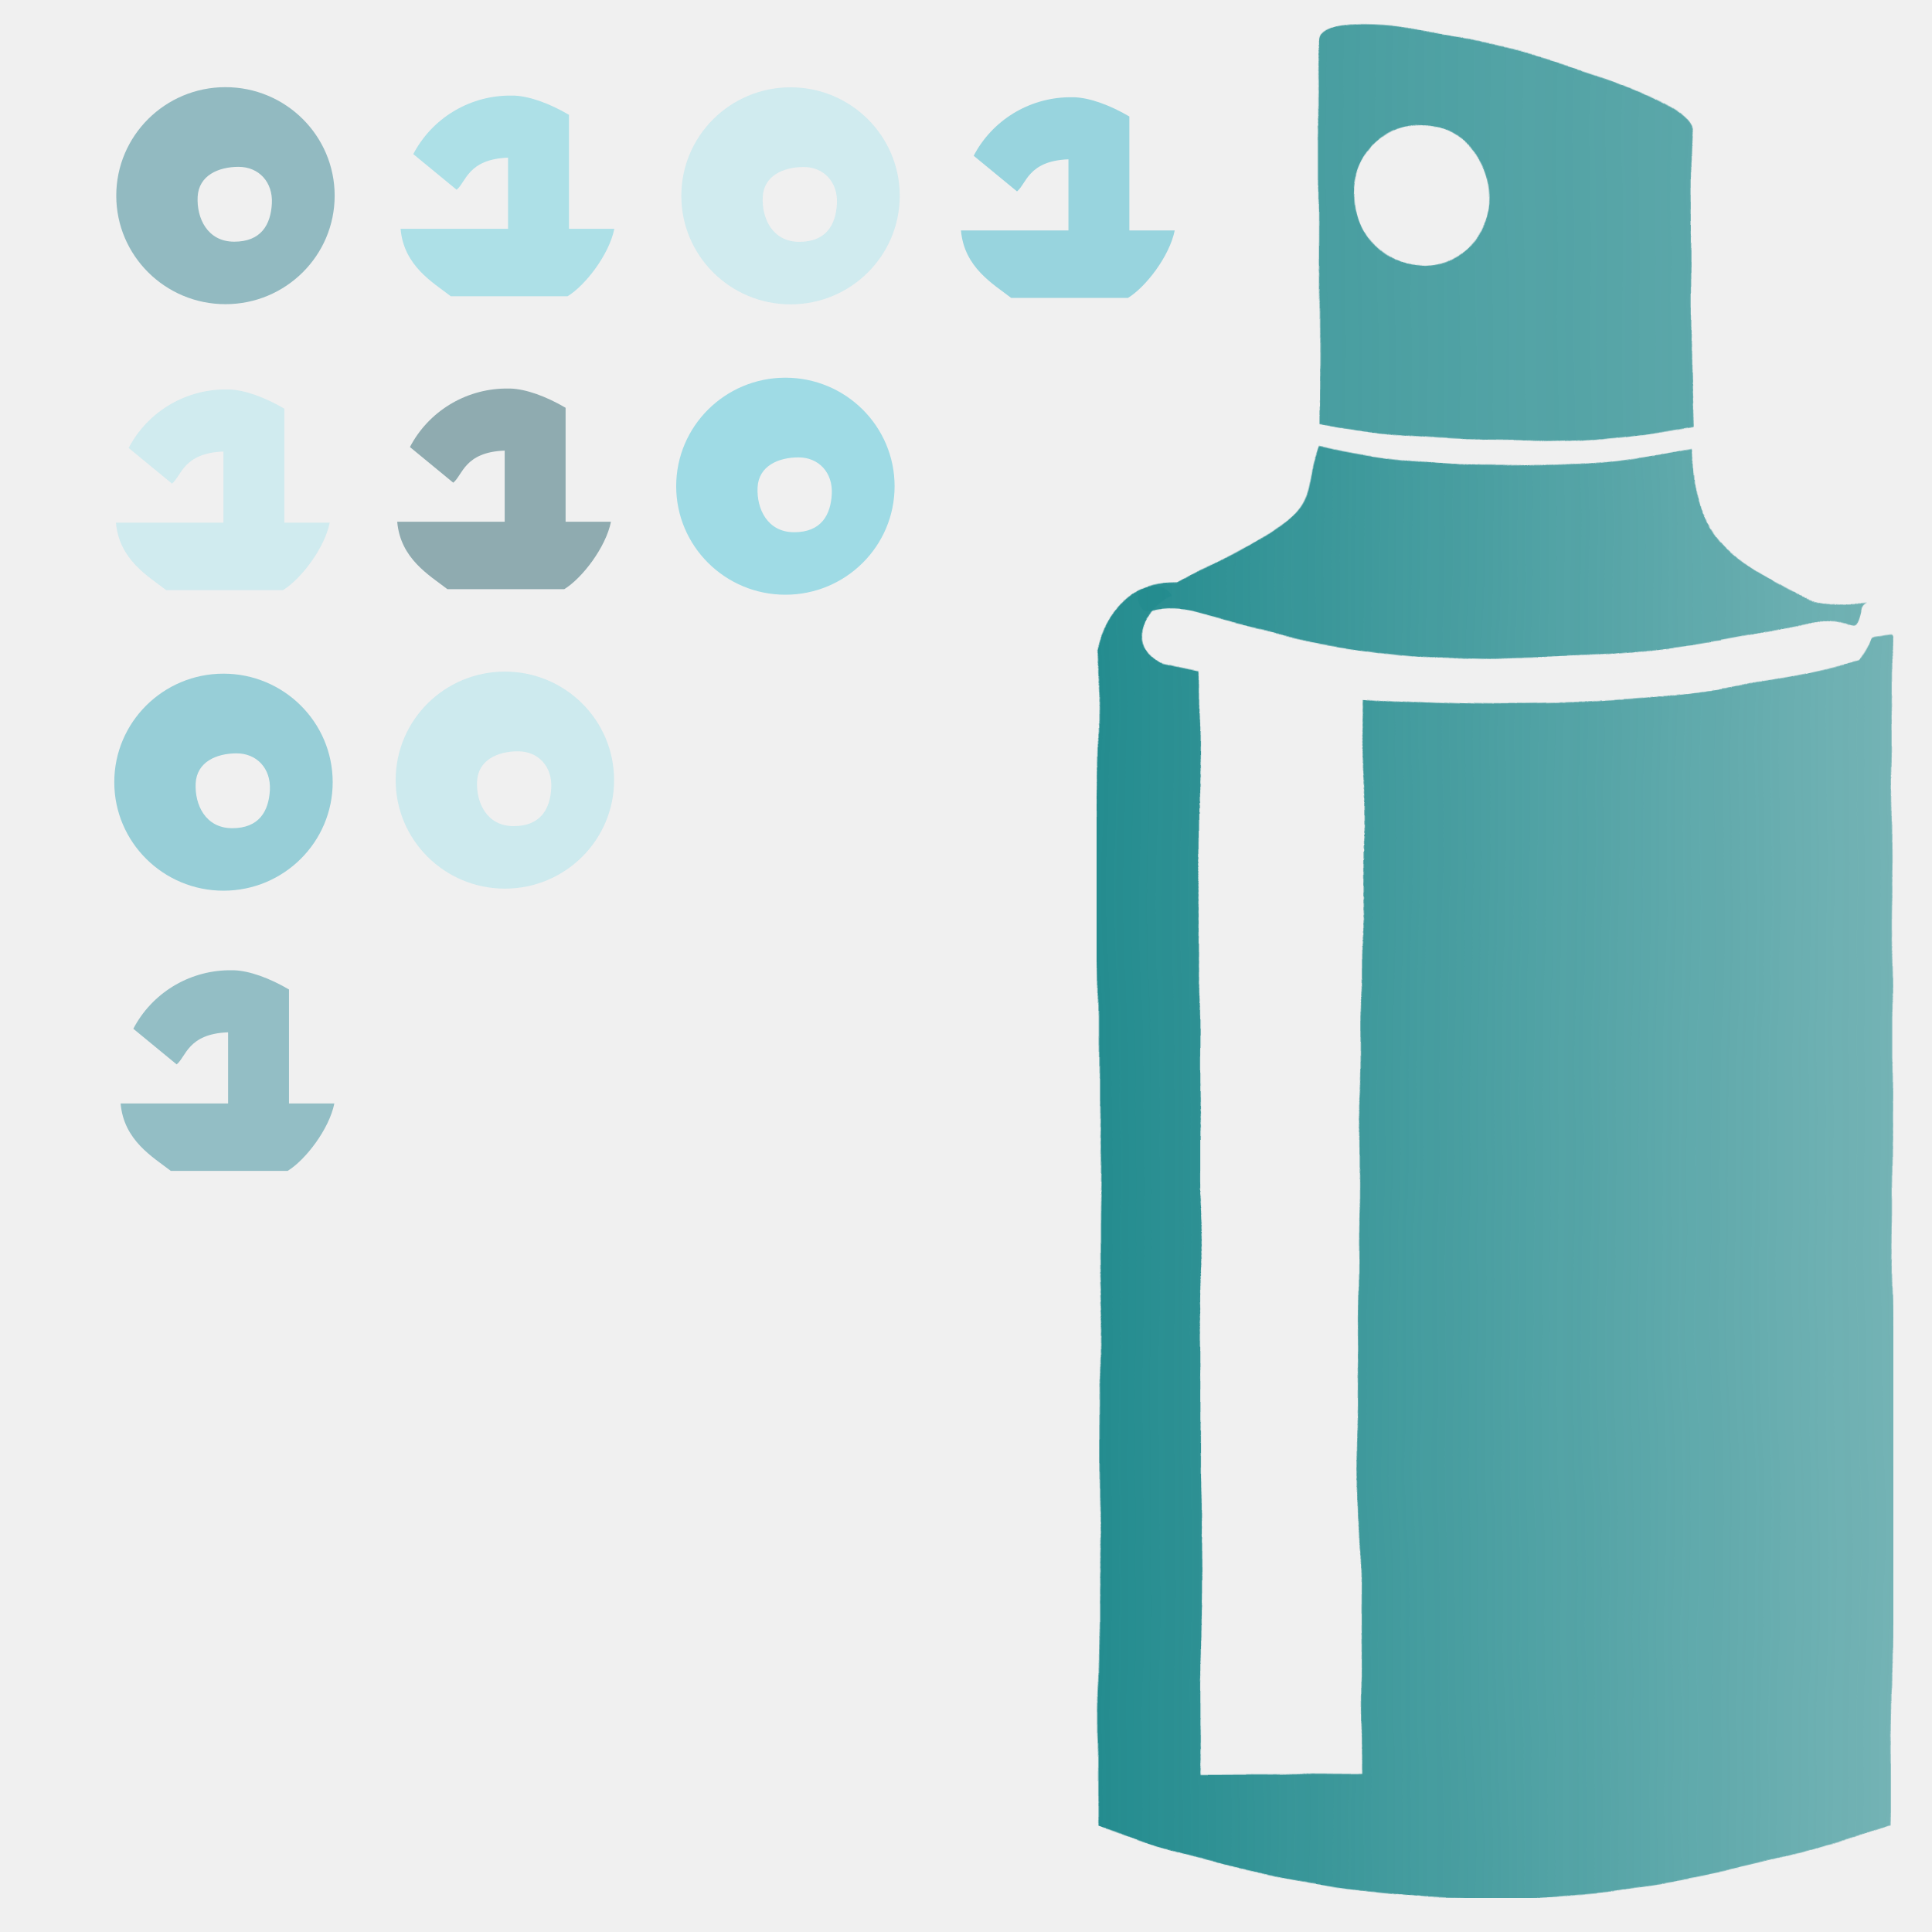
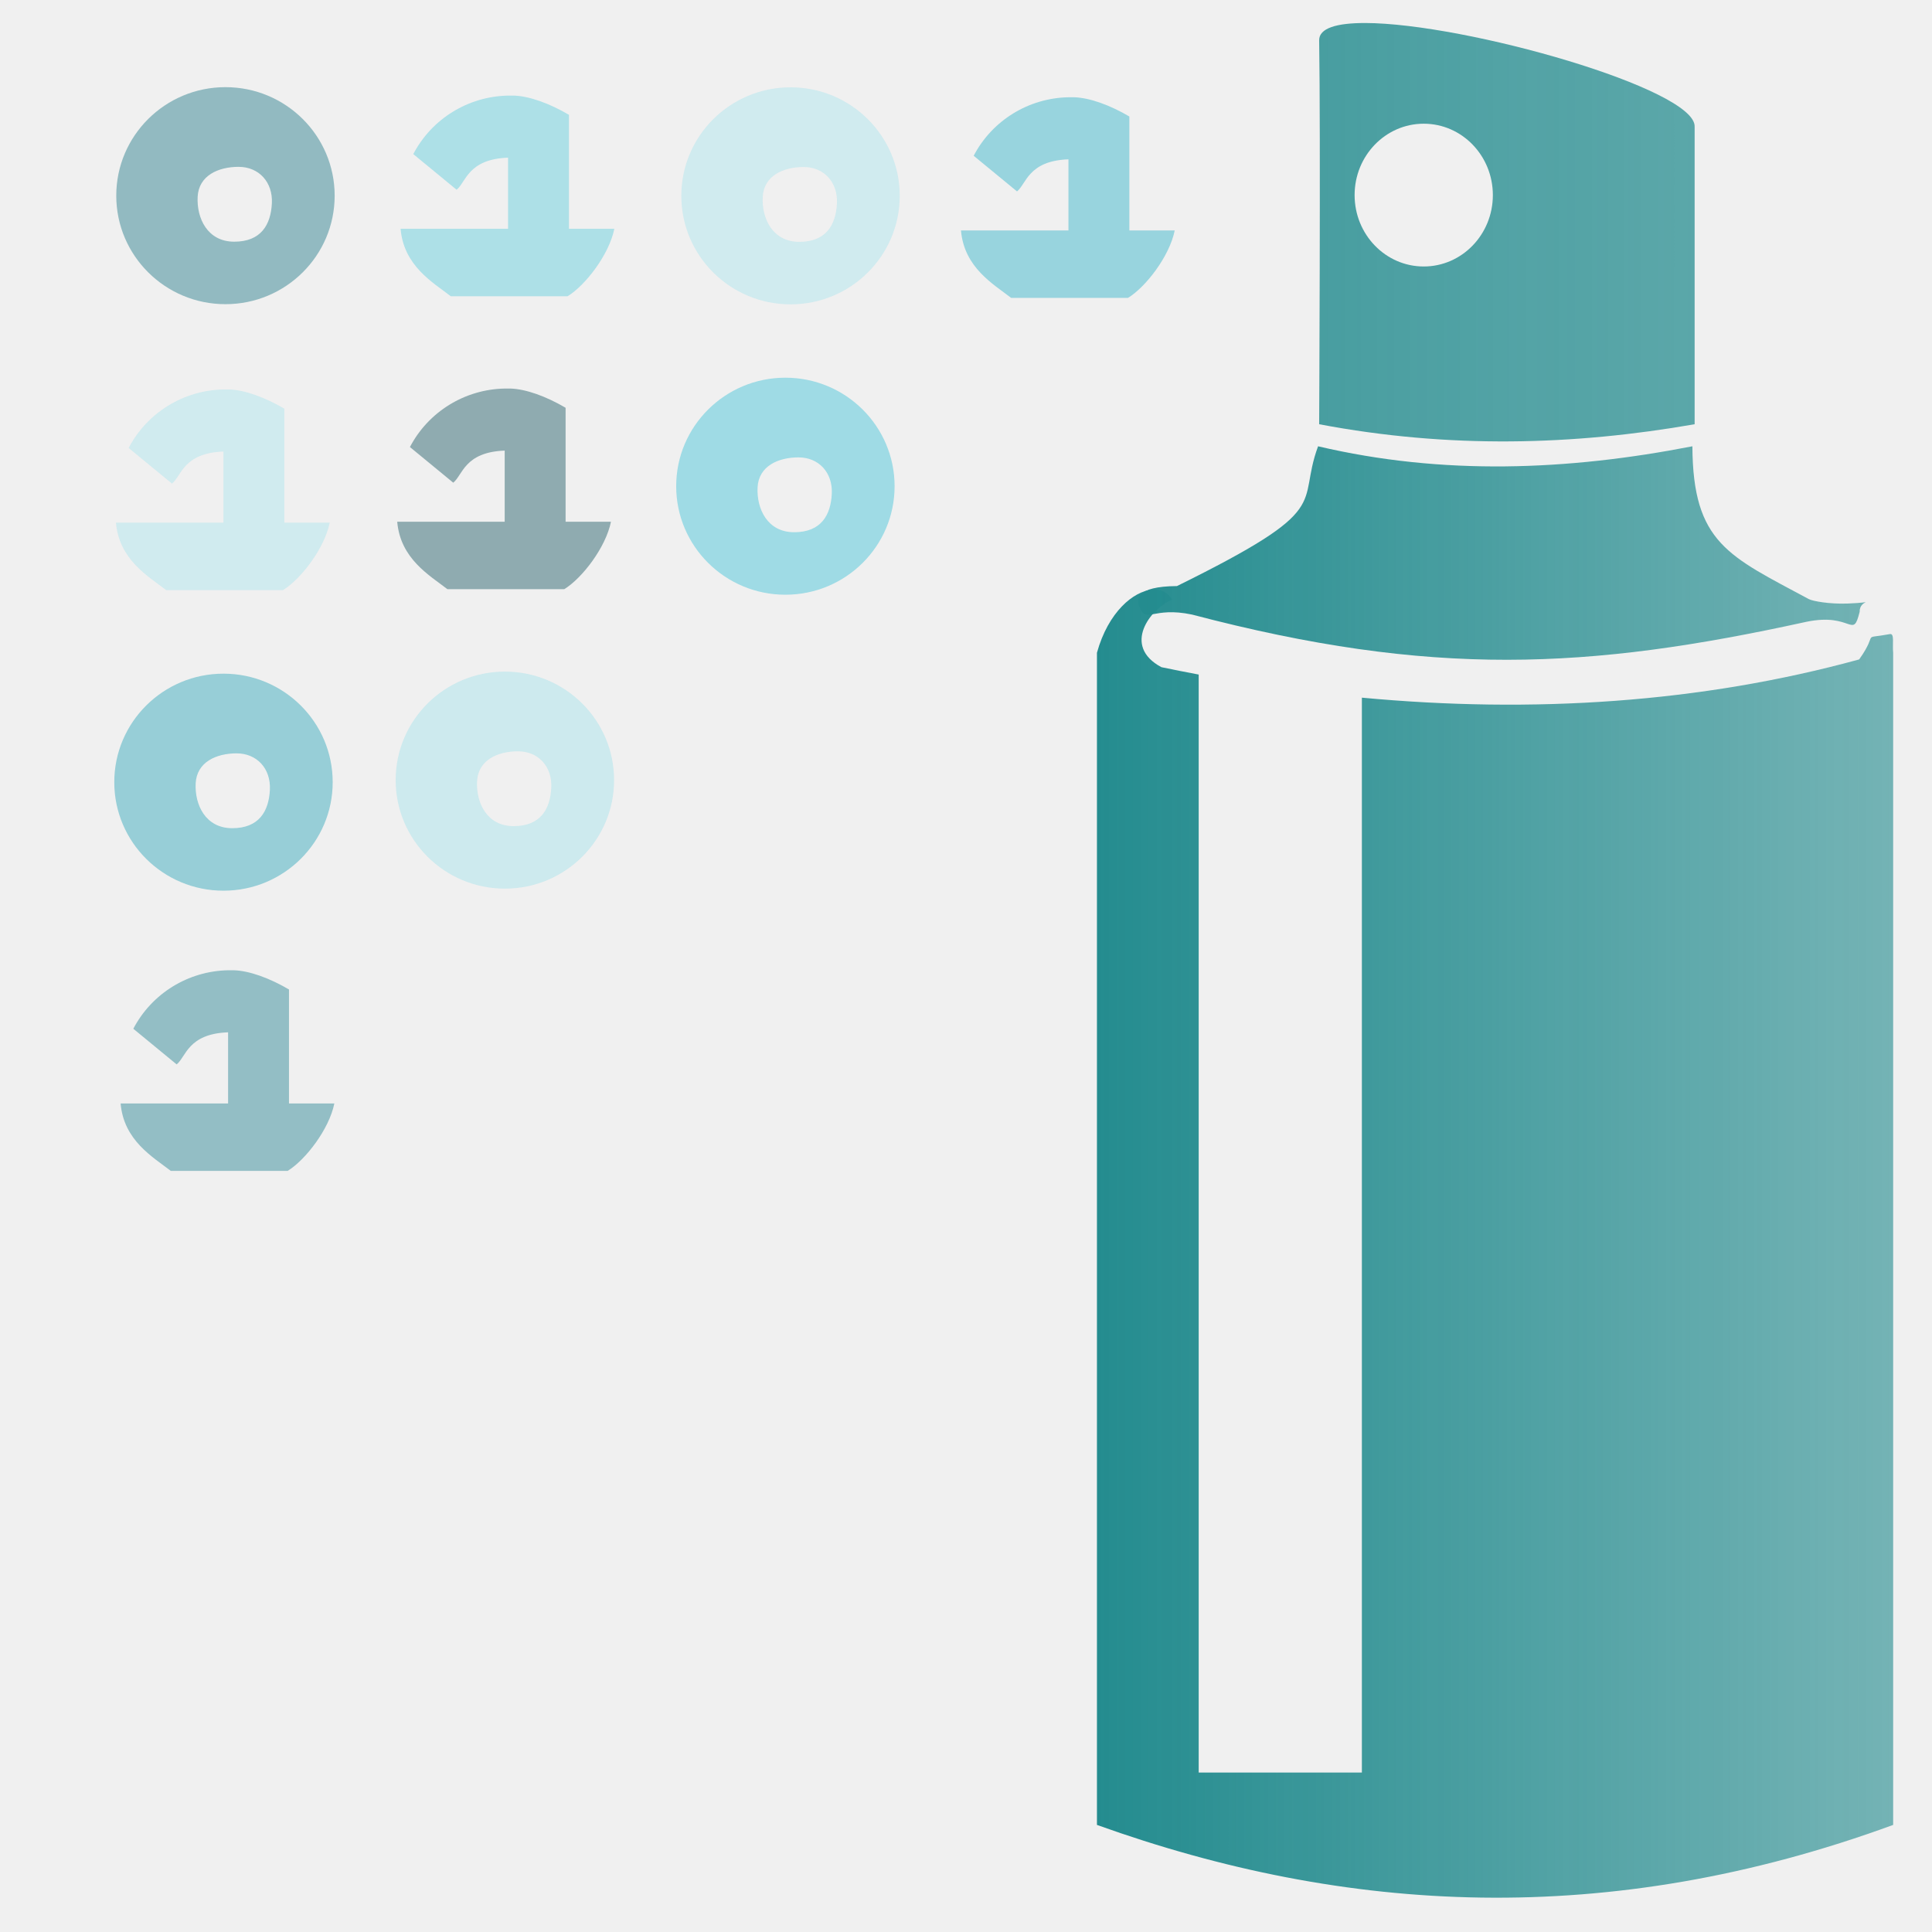
<svg xmlns="http://www.w3.org/2000/svg" xmlns:xlink="http://www.w3.org/1999/xlink" width="300mm" height="300mm" viewBox="0 0 300 300" version="1.1" id="svg5">
  <defs id="defs2">
    <linearGradient id="linearGradient80273">
      <stop style="stop-color:#248c8f;stop-opacity:1;" offset="0" id="stop80269" />
      <stop style="stop-color:#248c8f;stop-opacity:0.608;" offset="1" id="stop80271" />
    </linearGradient>
    <linearGradient id="linearGradient80261">
      <stop style="stop-color:#248c8f;stop-opacity:1;" offset="0" id="stop80259" />
    </linearGradient>
    <linearGradient id="linearGradient17663">
      <stop style="stop-color:#ead129;stop-opacity:1;" offset="0" id="stop17661" />
    </linearGradient>
    <linearGradient id="linearGradient2074">
      <stop style="stop-color:#280b0b;stop-opacity:1;" offset="0" id="stop2072" />
    </linearGradient>
    <linearGradient xlink:href="#linearGradient80273" id="linearGradient80275" x1="170.333" y1="149.123" x2="293.968" y2="149.123" gradientUnits="userSpaceOnUse" />
    <filter style="color-interpolation-filters:sRGB;" id="filter90514" x="-1.6428083e-08" y="-1.6050421e-08" width="1" height="1">
      <feTurbulence type="fractalNoise" numOctaves="5" seed="16" baseFrequency="0.01 0.01" result="turbulence" id="feTurbulence90510" />
      <feDisplacementMap in="SourceGraphic" in2="turbulence" scale="4.05" yChannelSelector="G" xChannelSelector="R" id="feDisplacementMap90512" />
    </filter>
  </defs>
  <g id="layer1">
-     <g id="g78261" style="fill-opacity:1;fill:url(#linearGradient80275);filter:url(#filter90514)">
+     <g id="g78261" style="fill-opacity:1;fill:url(#linearGradient80275)">
      <path id="rect19268" style="fill:url(#linearGradient80275);fill-opacity:1;stroke:#000000;stroke-width:0" d="m 178.95,91.559 c -2.922,0.218 -6.865,3.457 -8.617,9.803 v 182.009 c 38.656,13.875 79.341,16.219 123.636,0 V 101.363 c -0.139,-1.339 0.239,-3.039 -0.494,-2.904 -4.723,0.869 -1.596,-0.553 -4.784,3.936 -24.615,6.75 -50.711,8.416 -77.219,5.938 V 275.238 H 186.132 v -170.494 c -1.928,-0.363 -3.857,-0.741 -5.786,-1.143 -6.21,-3.314 -1.67,-9.144 1.654,-10.475 -0.605,-1.141 -1.722,-1.666 -3.05,-1.566 z" />
      <path id="rect20049" style="fill:url(#linearGradient80275);fill-opacity:1;stroke:#000000;stroke-width:0" d="m 204.67,69.3 c 19.374,4.549 38.749,3.772 58.123,0 0.079,15.055 5.652,17.041 18.078,23.726 0.572,0.308 3.145,0.797 6.014,0.692 4.952,-0.182 1.812,-0.726 1.89,1.252 -1.105,4.459 -1.125,0.093 -8.296,1.587 -33.917,7.444 -58.183,8.647 -95.367,-1.123 -6.202,-1.321 -7.171,1.57 -8.223,-1.311 -0.367,-1.005 -0.662,-3.065 5.872,-3.12 24.819,-12.252 18.475,-12.398 21.909,-21.702 z" />
      <path id="rect20051" style="fill:url(#linearGradient80275);fill-opacity:1;stroke:#000000;stroke-width:0" class="UnoptimicedTransforms" d="m 230.629,25.669 c -2.112,-0.004 -3.459,0.406 -3.444,1.398 0.112,7.556 0,30.934 0,30.934 9.758,1.987 19.092,1.701 28.164,0 V 34.023 c 0.123,-3.031 -17.177,-8.339 -24.72,-8.355 z m 4.4,8.114 c 2.864,5.6e-5 5.185,2.576 5.185,5.753 2e-5,3.177 -2.321,5.753 -5.185,5.753 -2.864,-5.6e-5 -5.185,-2.576 -5.185,-5.753 -2e-5,-3.177 2.321,-5.753 5.185,-5.753 z" transform="matrix(2.070169,0,0,1.926913,-265.4733,-45.888)" />
    </g>
    <text xml:space="preserve" style="font-style:normal;font-variant:normal;font-weight:normal;font-stretch:normal;font-size:163.556px;font-family:Ayuthaya;-inkscape-font-specification:Ayuthaya;font-variation-settings:normal;opacity:1;vector-effect:none;fill:#248c8f;fill-opacity:1;stroke:#000000;stroke-width:0;stroke-linecap:butt;stroke-linejoin:miter;stroke-miterlimit:4;stroke-dasharray:none;stroke-dashoffset:0;stroke-opacity:1;-inkscape-stroke:none;stop-color:#000000;stop-opacity:1" x="325.963" y="201.093" id="text67707">
      <tspan id="tspan67705" style="font-style:normal;font-variant:normal;font-weight:normal;font-stretch:normal;font-size:163.556px;font-family:sans-serif;-inkscape-font-specification:sans-serif;fill:#ffffff;fill-opacity:1;stroke-width:0" x="325.963" y="201.093">Data<tspan style="fill:#62d4d7;fill-opacity:1" id="tspan69313">Spray</tspan>
      </tspan>
    </text>
  </g>
  <g id="layer2">
    <g aria-label="1" id="text1992-9" style="font-size:24.694px;-inkscape-font-specification:sans-serif;fill:#388e3c;fill-opacity:0.693;stroke:#000000;stroke-width:0;stop-color:#000000" transform="translate(-74.80322,0.6422177)" />
    <g aria-label="1" id="text2247-9" style="font-size:24.694px;-inkscape-font-specification:sans-serif;vector-effect:none;fill:#388e3c;fill-opacity:0.693;stroke:#000000;stroke-width:0;stop-color:#000000" transform="translate(-25.44536,14.56549)" />
    <path id="use3128" style="opacity:0.445;vector-effect:none;fill:#57cadc;fill-opacity:1;stroke:#000000;stroke-width:0;stop-color:#000000" d="m 78.906,14.846 c -6.214,0.116 -11.866,3.602 -14.73,9.083 l 6.726,5.534 c 1.452,-1.138 1.728,-4.757 7.989,-4.981 v 11.043 h -16.689 c 0.5,5.77 5.007,8.314 7.792,10.473 h 18.148 c 2.784,-1.712 6.45,-6.489 7.25,-10.473 h -7.044 v -17.695 c -3.039,-1.784 -6.159,-2.902 -8.54,-2.984 z" />
    <path id="use3128-8" style="opacity:0.445;vector-effect:none;fill:#29b0c6;fill-opacity:1;stroke:#000000;stroke-width:0;stop-color:#000000" d="m 165.923,15.104 c -6.214,0.116 -11.867,3.602 -14.73,9.083 l 6.726,5.534 c 1.452,-1.138 1.728,-4.757 7.989,-4.981 v 11.043 H 149.219 c 0.5,5.77 5.007,8.314 7.792,10.473 h 18.148 c 2.784,-1.712 6.45,-6.489 7.25,-10.473 h -7.044 v -17.695 c -3.039,-1.784 -6.159,-2.902 -8.54,-2.984 z" />
    <path id="use3128-0" style="font-variation-settings:normal;opacity:0.445;vector-effect:none;fill:#1e7f8f;fill-opacity:1;stroke:#000000;stroke-width:0;stroke-linecap:butt;stroke-linejoin:miter;stroke-miterlimit:4;stroke-dasharray:none;stroke-dashoffset:0;stroke-opacity:1;-inkscape-stroke:none;stop-color:#000000;stop-opacity:1" d="m 35.432,150.662 c -6.214,0.116 -11.866,3.602 -14.73,9.083 l 6.726,5.534 c 1.452,-1.138 1.728,-4.757 7.989,-4.981 v 11.043 h -16.689 c 0.5,5.77 5.007,8.314 7.792,10.473 h 18.148 c 2.784,-1.712 6.45,-6.489 7.25,-10.473 h -7.044 v -17.695 c -3.039,-1.784 -6.159,-2.902 -8.54,-2.984 z" />
    <path id="use3128-7" style="font-variation-settings:normal;opacity:0.445;vector-effect:none;fill:#a7e3ed;fill-opacity:1;stroke:#000000;stroke-width:0;stroke-linecap:butt;stroke-linejoin:miter;stroke-miterlimit:4;stroke-dasharray:none;stroke-dashoffset:0;stroke-opacity:1;-inkscape-stroke:none;stop-color:#000000" d="m 34.711,60.478 c -6.214,0.116 -11.866,3.602 -14.73,9.083 l 6.726,5.534 c 1.452,-1.138 1.728,-4.757 7.989,-4.981 v 11.043 h -16.689 c 0.5,5.77 5.007,8.314 7.792,10.473 h 18.148 c 2.784,-1.712 6.45,-6.489 7.25,-10.473 h -7.044 v -17.695 c -3.039,-1.784 -6.159,-2.902 -8.54,-2.984 z" />
    <path id="use3128-7-2" style="font-variation-settings:normal;opacity:0.445;vector-effect:none;fill:#14545e;fill-opacity:1;stroke:#000000;stroke-width:0;stroke-linecap:butt;stroke-linejoin:miter;stroke-miterlimit:4;stroke-dasharray:none;stroke-dashoffset:0;stroke-opacity:1;-inkscape-stroke:none;stop-color:#000000" d="m 78.384,60.334 c -6.214,0.116 -11.866,3.602 -14.73,9.083 l 6.726,5.534 c 1.452,-1.138 1.728,-4.757 7.989,-4.981 v 11.043 h -16.689 c 0.5,5.77 5.007,8.314 7.792,10.473 h 18.148 c 2.784,-1.712 6.45,-6.489 7.25,-10.473 h -7.044 v -17.695 c -3.039,-1.784 -6.159,-2.902 -8.54,-2.984 z" />
    <path id="use3979" style="opacity:0.445;vector-effect:none;fill:#a7e3ed;fill-opacity:1;stroke:#000000;stroke-width:0;stop-color:#000000" d="m 122.754,13.559 c -9.365,-2.6e-4 -16.957,7.543 -16.957,16.849 -2.5e-4,9.306 7.592,16.85 16.957,16.85 9.365,-2e-4 16.956,-7.544 16.956,-16.85 -1.9e-4,-9.305 -7.592,-16.849 -16.956,-16.849 z m 2.04,12.374 c 3.153,-2.3e-4 5.336,2.374 5.166,5.676 -0.17,3.303 -1.672,5.946 -5.848,5.945 -4.176,-2.2e-4 -5.847,-3.672 -5.677,-6.974 0.171,-3.302 3.206,-4.647 6.359,-4.648 z" />
    <path id="use3979-6" style="font-variation-settings:normal;opacity:0.445;vector-effect:none;fill:#38c0d6;fill-opacity:1;stroke:#000000;stroke-width:0;stroke-linecap:butt;stroke-linejoin:miter;stroke-miterlimit:4;stroke-dasharray:none;stroke-dashoffset:0;stroke-opacity:1;-inkscape-stroke:none;stop-color:#000000" d="m 121.956,58.649 c -9.365,-2.7e-4 -16.957,7.543 -16.957,16.849 -2.5e-4,9.306 7.592,16.85 16.957,16.85 9.365,-2.1e-4 16.957,-7.544 16.956,-16.85 -1.9e-4,-9.306 -7.592,-16.849 -16.956,-16.849 z m 2.04,12.374 c 3.153,-2.2e-4 5.336,2.374 5.166,5.676 -0.17,3.303 -1.672,5.946 -5.848,5.945 -4.176,-2.2e-4 -5.847,-3.672 -5.677,-6.974 0.171,-3.302 3.206,-4.647 6.359,-4.648 z" />
    <path id="use3979-0" style="opacity:0.445;vector-effect:none;fill:#1c7685;fill-opacity:1;stroke:#000000;stroke-width:0;stop-color:#000000" d="m 35.01,13.534 c -9.365,-2.7e-4 -16.957,7.543 -16.957,16.849 -2.6e-4,9.306 7.592,16.85 16.957,16.85 9.365,-2.1e-4 16.956,-7.544 16.956,-16.85 -2e-4,-9.305 -7.592,-16.849 -16.956,-16.849 z m 2.04,12.374 c 3.153,-2.3e-4 5.336,2.374 5.166,5.676 -0.17,3.303 -1.672,5.946 -5.848,5.945 -4.176,-2.2e-4 -5.847,-3.672 -5.677,-6.974 0.171,-3.302 3.206,-4.647 6.359,-4.648 z" />
    <path id="use3979-0-7" style="font-variation-settings:normal;opacity:0.445;vector-effect:none;fill:#a0e1eb;fill-opacity:1;stroke:#000000;stroke-width:0;stroke-linecap:butt;stroke-linejoin:miter;stroke-miterlimit:4;stroke-dasharray:none;stroke-dashoffset:0;stroke-opacity:1;-inkscape-stroke:none;stop-color:#000000;stop-opacity:1" d="m 78.398,104.287 c -9.365,-2.6e-4 -16.957,7.543 -16.957,16.849 -2.6e-4,9.306 7.592,16.85 16.957,16.85 9.365,-1.9e-4 16.957,-7.544 16.956,-16.85 -1.9e-4,-9.305 -7.592,-16.849 -16.956,-16.849 z m 2.04,12.374 c 3.153,-2.3e-4 5.336,2.374 5.166,5.676 -0.17,3.303 -1.672,5.946 -5.848,5.945 -4.176,-2.2e-4 -5.847,-3.672 -5.677,-6.974 0.171,-3.302 3.206,-4.647 6.359,-4.648 z" />
    <path id="use3979-0-0" style="font-variation-settings:normal;opacity:0.445;vector-effect:none;fill:#26a2b6;fill-opacity:1;stroke:#000000;stroke-width:0;stroke-linecap:butt;stroke-linejoin:miter;stroke-miterlimit:4;stroke-dasharray:none;stroke-dashoffset:0;stroke-opacity:1;-inkscape-stroke:none;stop-color:#000000;stop-opacity:1" d="m 34.703,104.607 c -9.365,-2.7e-4 -16.957,7.543 -16.957,16.849 -2.6e-4,9.306 7.592,16.85 16.957,16.85 9.365,-1.9e-4 16.956,-7.544 16.956,-16.85 -1.9e-4,-9.305 -7.592,-16.849 -16.956,-16.849 z m 2.04,12.374 c 3.153,-2.3e-4 5.336,2.374 5.166,5.676 -0.17,3.303 -1.672,5.946 -5.848,5.945 -4.176,-2.2e-4 -5.847,-3.672 -5.677,-6.974 0.171,-3.302 3.206,-4.647 6.359,-4.648 z" />
  </g>
</svg>
